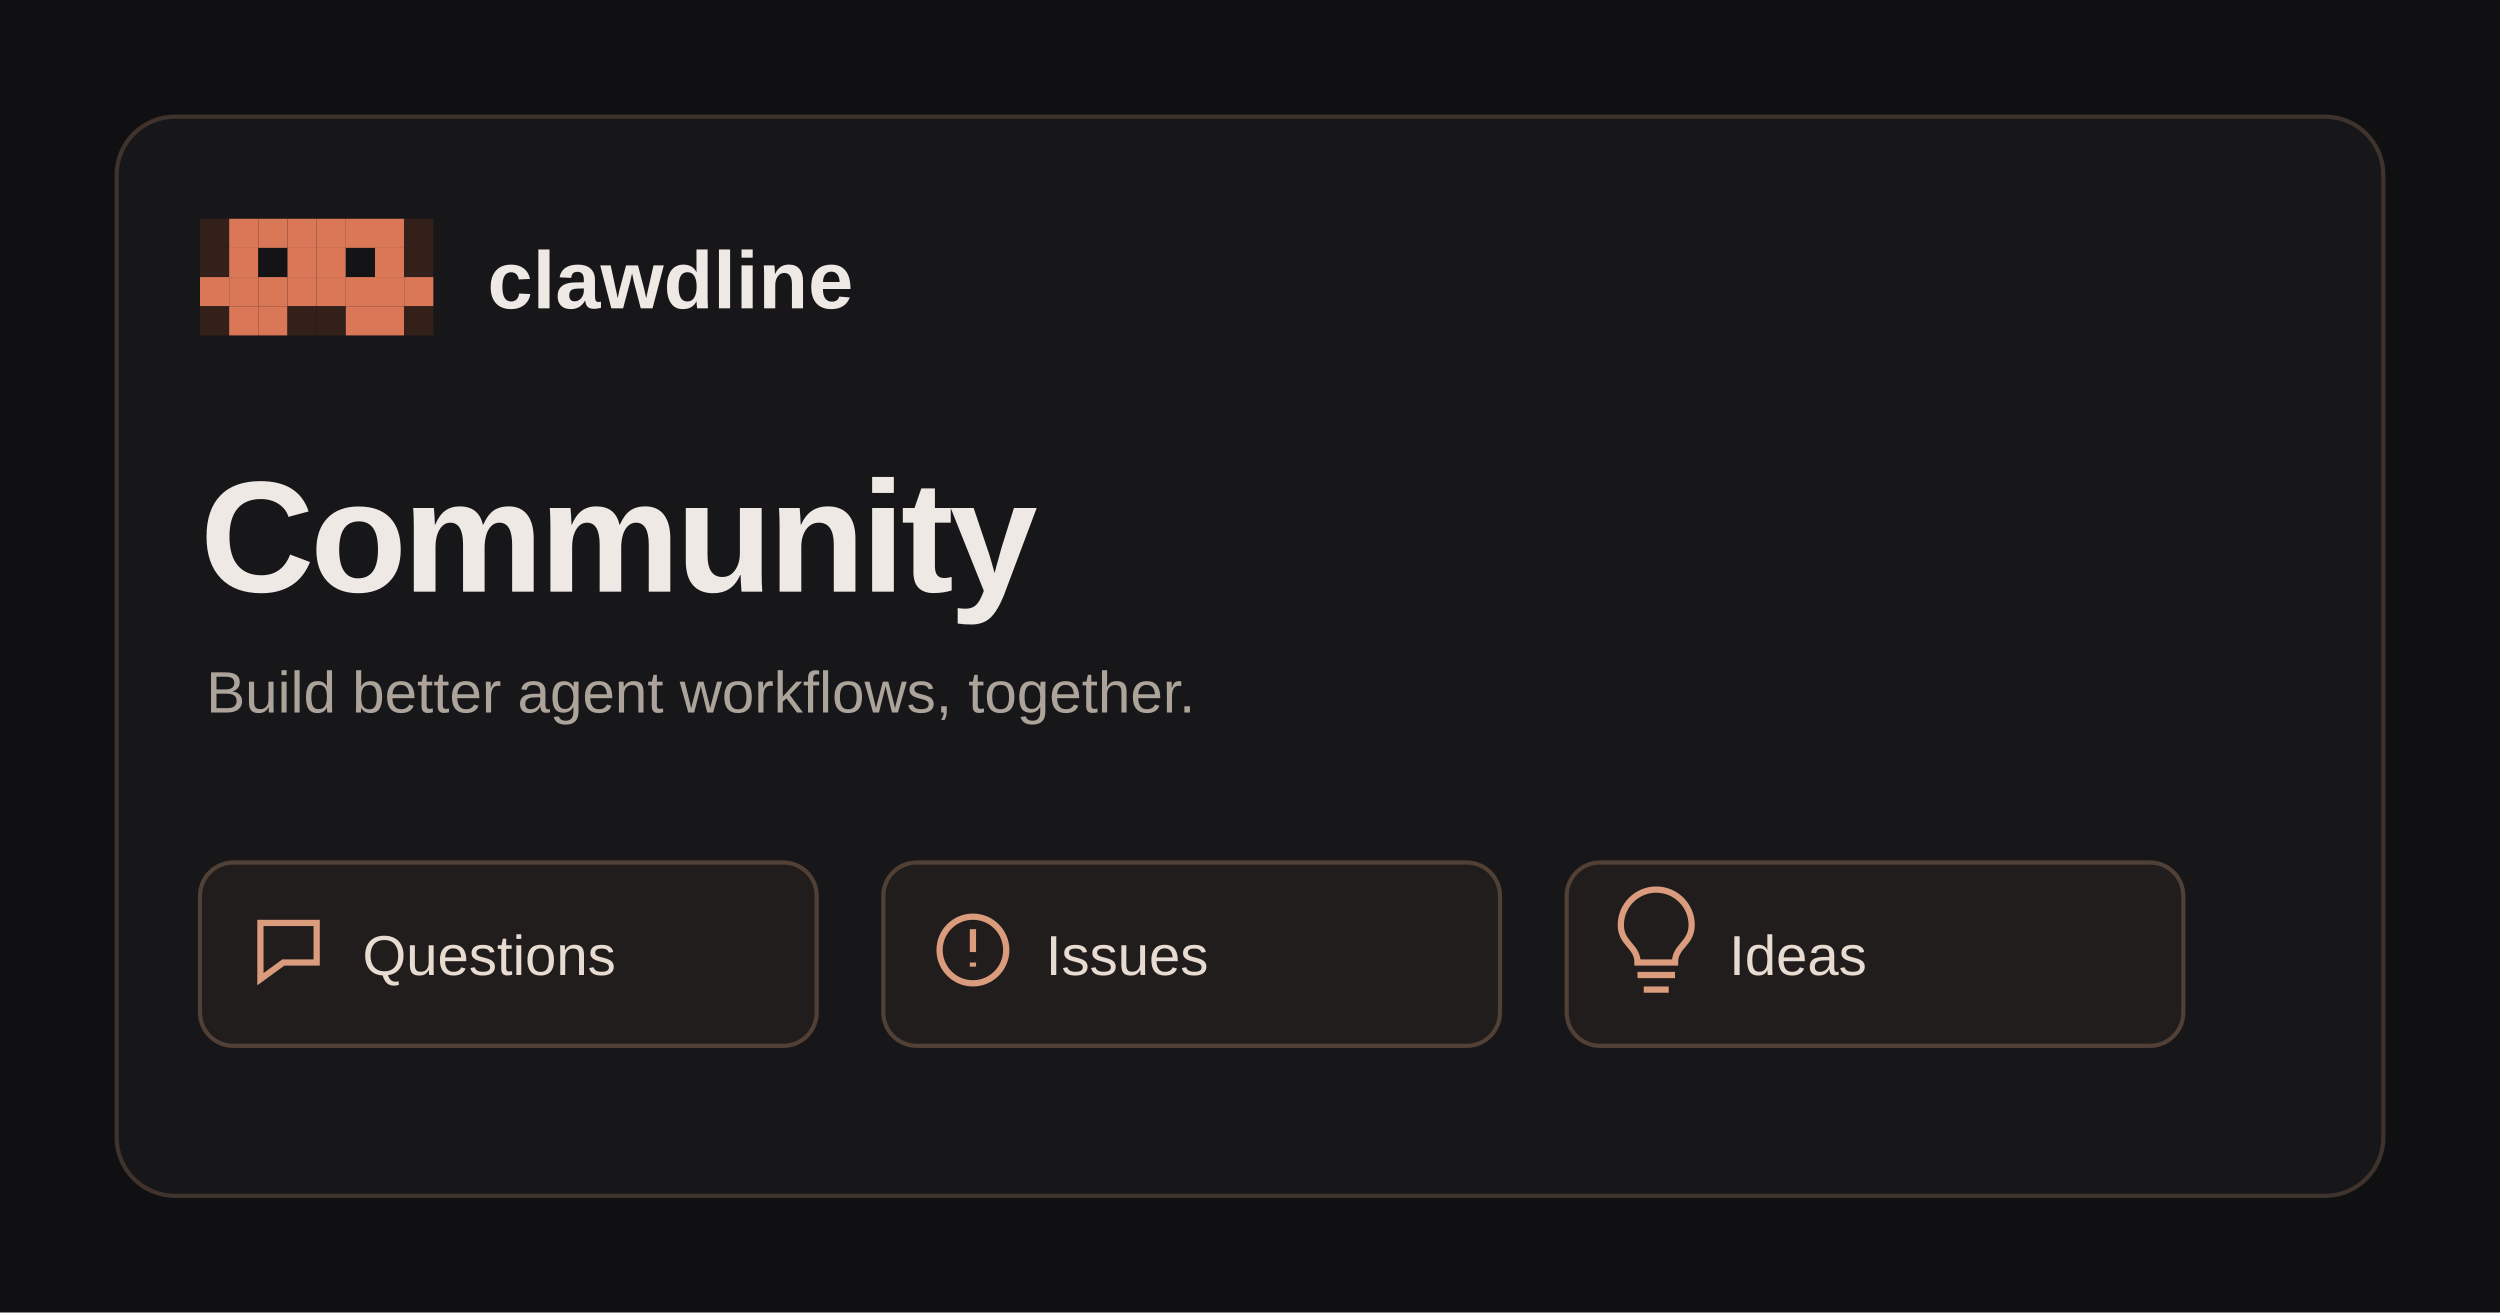
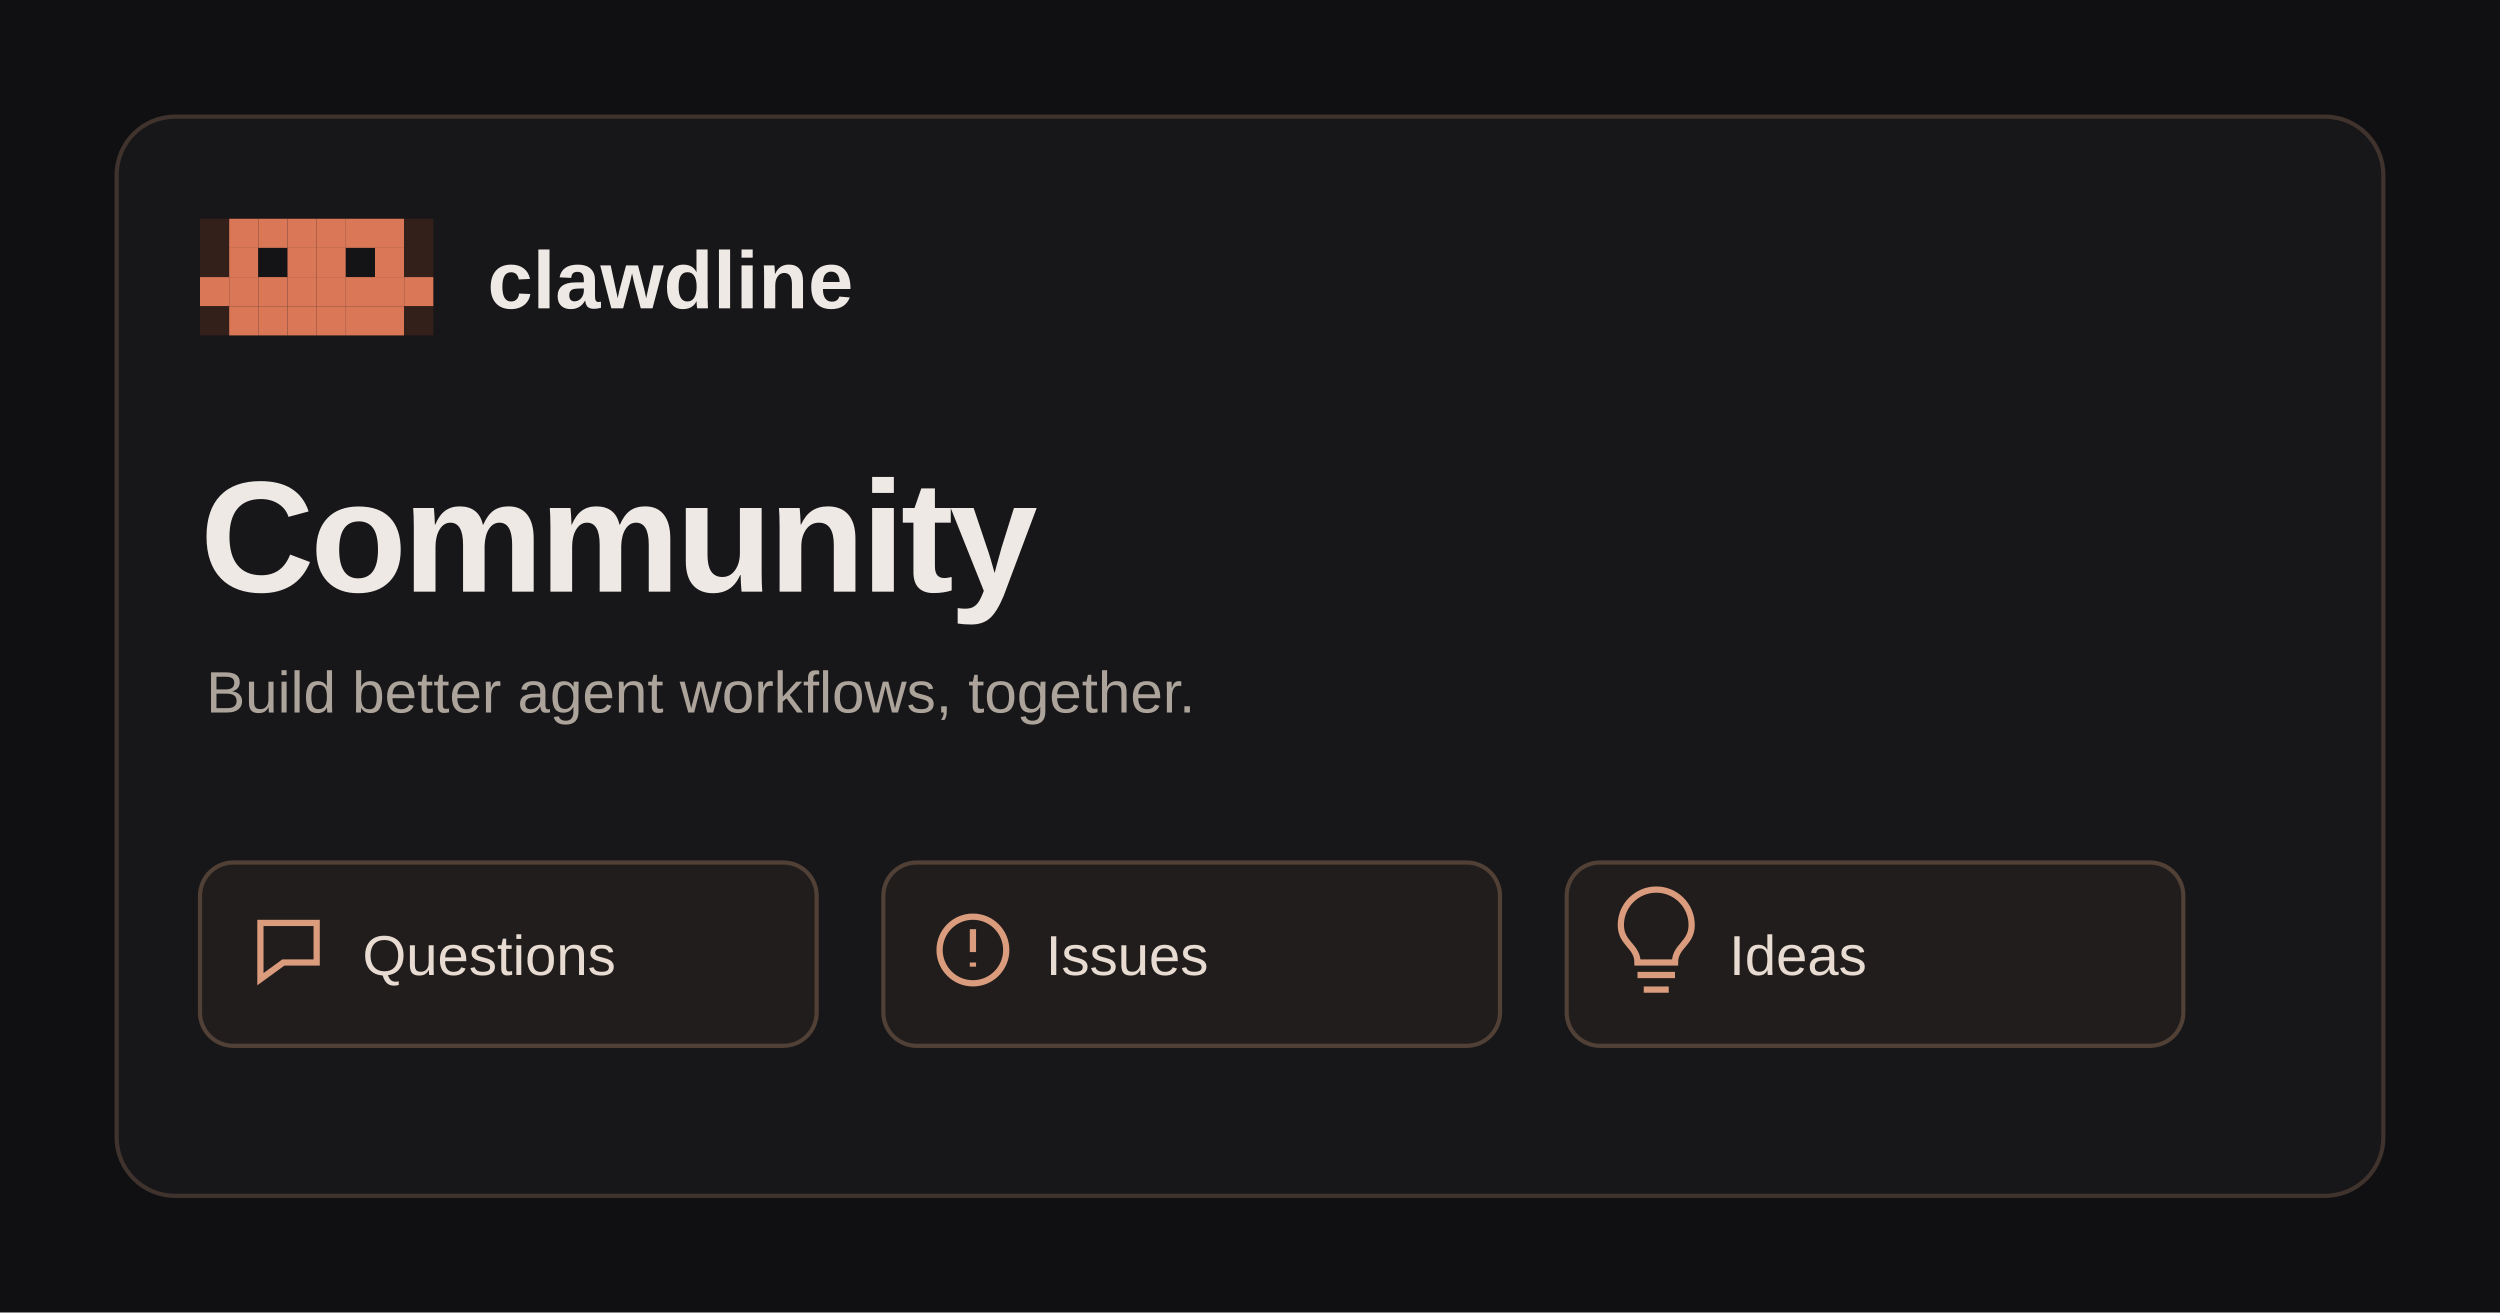
<svg xmlns="http://www.w3.org/2000/svg" width="1200" height="630" viewBox="0 0 1200 630">
  <rect width="1200" height="630" fill="#101012" />
  <rect x="56" y="56" width="1088" height="518" rx="28" fill="#171618" stroke="#40332d" stroke-width="2" />
  <g transform="translate(96 105)">
    <rect x="0" y="0" width="14" height="14" fill="#33201a" />
    <rect x="14" y="0" width="14" height="14" fill="#d97757" />
    <rect x="28" y="0" width="14" height="14" fill="#d97757" />
    <rect x="42" y="0" width="14" height="14" fill="#d97757" />
    <rect x="56" y="0" width="14" height="14" fill="#d97757" />
    <rect x="70" y="0" width="14" height="14" fill="#d97757" />
    <rect x="84" y="0" width="14" height="14" fill="#d97757" />
    <rect x="98" y="0" width="14" height="14" fill="#33201a" />
    <rect x="0" y="14" width="14" height="14" fill="#33201a" />
    <rect x="14" y="14" width="14" height="14" fill="#d97757" />
    <rect x="28" y="14" width="14" height="14" fill="#141416" />
    <rect x="42" y="14" width="14" height="14" fill="#d97757" />
    <rect x="56" y="14" width="14" height="14" fill="#d97757" />
    <rect x="70" y="14" width="14" height="14" fill="#141416" />
    <rect x="84" y="14" width="14" height="14" fill="#d97757" />
    <rect x="98" y="14" width="14" height="14" fill="#33201a" />
    <rect x="0" y="28" width="14" height="14" fill="#d97757" />
    <rect x="14" y="28" width="14" height="14" fill="#d97757" />
    <rect x="28" y="28" width="14" height="14" fill="#d97757" />
    <rect x="42" y="28" width="14" height="14" fill="#d97757" />
    <rect x="56" y="28" width="14" height="14" fill="#d97757" />
    <rect x="70" y="28" width="14" height="14" fill="#d97757" />
    <rect x="84" y="28" width="14" height="14" fill="#d97757" />
    <rect x="98" y="28" width="14" height="14" fill="#d97757" />
    <rect x="0" y="42" width="14" height="14" fill="#33201a" />
    <rect x="14" y="42" width="14" height="14" fill="#d97757" />
    <rect x="28" y="42" width="14" height="14" fill="#d97757" />
-     <rect x="42" y="42" width="14" height="14" fill="#33201a" />
-     <rect x="56" y="42" width="14" height="14" fill="#33201a" />
+     <rect x="42" y="42" width="14" height="14" fill="#d97757" />
+     <rect x="56" y="42" width="14" height="14" fill="#d97757" />
    <rect x="70" y="42" width="14" height="14" fill="#d97757" />
    <rect x="84" y="42" width="14" height="14" fill="#d97757" />
    <rect x="98" y="42" width="14" height="14" fill="#33201a" />
  </g>
  <text x="234" y="148" font-family="Arial,sans-serif" font-size="39" font-weight="700" fill="#eee9e5">clawdline</text>
  <text x="96" y="284" font-family="Arial,sans-serif" font-size="76" font-weight="700" letter-spacing="-2" fill="#eee9e5">Community</text>
  <text x="99" y="342" font-family="Arial,sans-serif" font-size="28" fill="#aca39b">Build better agent workflows, together.</text>
  <rect x="96" y="414" width="296" height="88" rx="16" fill="#211d1c" stroke="#514035" stroke-width="2" />
  <path d="M125 443h27v19H136l-11 8z" stroke="#da9c7d" stroke-width="3" fill="none" />
  <text x="174" y="468" font-family="Arial,sans-serif" font-size="27" fill="#e8dbd1">Questions</text>
  <rect x="424" y="414" width="296" height="88" rx="16" fill="#211d1c" stroke="#514035" stroke-width="2" />
  <circle cx="467" cy="456" r="16" fill="none" stroke="#da9c7d" stroke-width="3" />
  <path d="M467 446v11m0 5v2" stroke="#da9c7d" stroke-width="3" />
  <text x="502" y="468" font-family="Arial,sans-serif" font-size="27" fill="#e8dbd1">Issues</text>
  <rect x="752" y="414" width="296" height="88" rx="16" fill="#211d1c" stroke="#514035" stroke-width="2" />
  <path d="M786 462c0-8-8-9-8-18a17 17 0 0 1 34 0c0 9-8 10-8 18zm0 6h18m-15 7h12" fill="none" stroke="#da9c7d" stroke-width="3" />
  <text x="830" y="468" font-family="Arial,sans-serif" font-size="27" fill="#e8dbd1">Ideas</text>
</svg>
